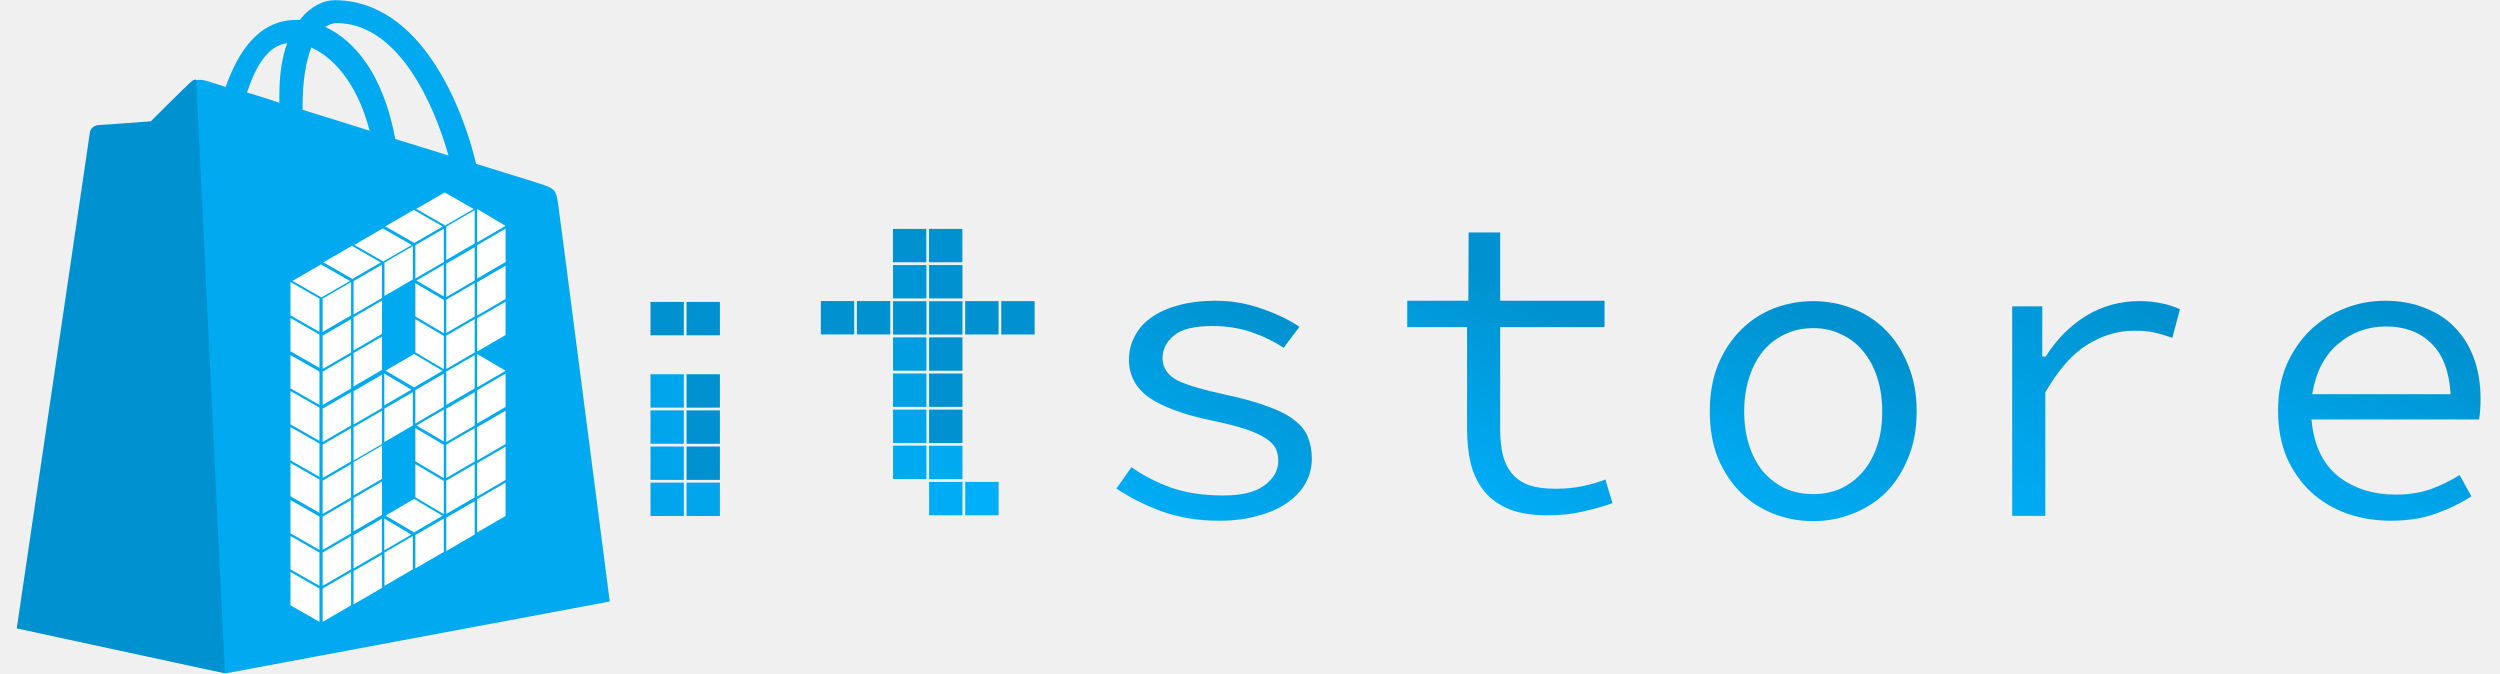
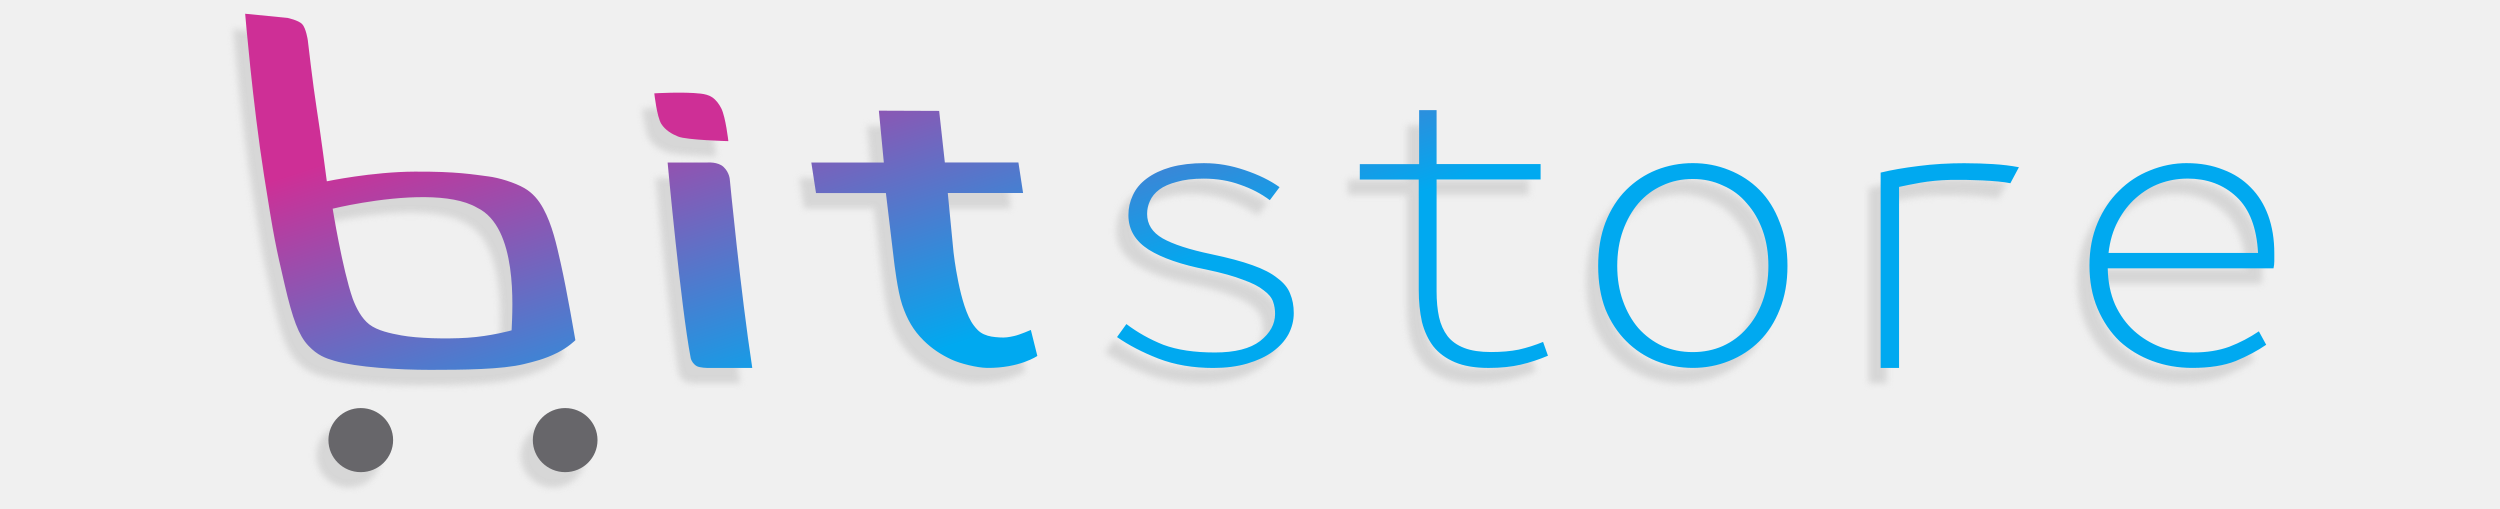
- <svg xmlns="http://www.w3.org/2000/svg" xmlns:xlink="http://www.w3.org/1999/xlink" width="130" height="35" version="1.1" viewBox="0 0 34.396 9.26">
-   <defs>
-     <linearGradient id="linearGradient2741" x1="159.69" x2="150.71" y1="949.06" y2="964.93" gradientUnits="userSpaceOnUse" xlink:href="#linearGradient7353" />
-     <linearGradient id="linearGradient7353">
-       <stop stop-color="#0092d0" offset="0" />
-       <stop stop-color="#00acf5" offset="1" />
+ <svg xmlns="http://www.w3.org/2000/svg" xmlns:xlink="http://www.w3.org/1999/xlink" width="172" height="35" version="1.1" viewBox="0 0 45.508 9.26" id="svg65">
+   <defs id="defs29">
+     <linearGradient id="linearGradient5963-2" x1="18.169" x2="26.896" y1="-61.493" y2="-39.228" gradientTransform="matrix(0.15089,0,0,0.15089,6.3441,-14.043)" gradientUnits="userSpaceOnUse" xlink:href="#linearGradient6015" />
+     <linearGradient id="linearGradient6015">
+       <stop stop-color="#0079ad" offset="0" id="stop3" />
+       <stop stop-color="#00a9f0" offset="1" id="stop5" />
    </linearGradient>
-     <linearGradient id="linearGradient2739" x1="116.78" x2="110.13" y1="949.83" y2="963.9" gradientUnits="userSpaceOnUse">
-       <stop stop-color="#0092d0" offset="0" />
-       <stop stop-color="#00a9f0" offset="1" />
+     <linearGradient id="linearGradient5965-3" x1="-184.68" x2="-172.44" y1="1054.2" y2="1088.8" gradientTransform="matrix(0.15089,0,0,0.15089,42.468,-183.85)" gradientUnits="userSpaceOnUse" xlink:href="#linearGradient6015" />
+     <linearGradient id="linearGradient5967-7" x1="-111.61" x2="-107.5" y1="211.22" y2="234.56" gradientTransform="matrix(0.144,0,0,0.144,18.724,-54.28)" gradientUnits="userSpaceOnUse" xlink:href="#linearGradient6015" />
+     <linearGradient id="linearGradient5639" x1="20.069" x2="20.902" y1="3.196" y2="6.836" gradientTransform="matrix(1.2124,0,0,1.2124,-1.9523,-27.899)" gradientUnits="userSpaceOnUse">
+       <stop stop-color="#3a3a3a" stop-opacity=".992" offset="0" id="stop10" />
+       <stop stop-color="#a9a9a9" offset="1" id="stop12" />
    </linearGradient>
-     <linearGradient id="linearGradient2737" x1="121.62" x2="108.15" y1="947.54" y2="967.21" gradientUnits="userSpaceOnUse" xlink:href="#linearGradient7353" />
-     <linearGradient id="linearGradient2735" x1="233.31" x2="226.13" y1="949.02" y2="962.87" gradientUnits="userSpaceOnUse">
-       <stop stop-color="#0092d0" offset="0" />
-       <stop stop-color="#00a5eb" offset="1" />
+     <linearGradient id="linearGradient5641" x1="25.904" x2="26.369" y1="2.63" y2="6.865" gradientUnits="userSpaceOnUse" xlink:href="#linearGradient5557" />
+     <linearGradient id="linearGradient5557">
+       <stop stop-color="#3d3d3d" stop-opacity=".992" offset="0" id="stop16" />
+       <stop stop-color="#a9a9a9" offset="1" id="stop18" />
    </linearGradient>
-     <linearGradient id="linearGradient2733" x1="133.73" x2="122.16" y1="947.78" y2="966.71" gradientUnits="userSpaceOnUse" xlink:href="#linearGradient7353" />
+     <linearGradient id="linearGradient5643" x1="33.072" x2="33.299" y1="3.196" y2="6.438" gradientTransform="matrix(1.2124,0,0,1.2124,-1.9523,-27.899)" gradientUnits="userSpaceOnUse" xlink:href="#linearGradient5557" />
+     <linearGradient id="linearGradient5647" x1="37.656" x2="40.76" y1="5.222" y2="5.222" gradientUnits="userSpaceOnUse">
+       <stop offset="0" id="stop22" />
+       <stop stop-opacity="0" offset="1" id="stop24" />
+     </linearGradient>
+     <linearGradient id="linearGradient5645" x1="37.909" x2="37.95" y1="3.196" y2="6.565" gradientUnits="userSpaceOnUse" xlink:href="#linearGradient5557" />
+     <linearGradient id="linearGradient5649" x1="44.53" x2="44.534" y1="3.989" y2="5.222" gradientTransform="matrix(1.2124,0,0,1.2124,-1.9523,-27.899)" gradientUnits="userSpaceOnUse" xlink:href="#linearGradient5557" />
+     <filter style="color-interpolation-filters:sRGB" id="filter4530-8" x="-0.004" y="-0.016" width="1.007" height="1.033">
+       <feGaussianBlur stdDeviation="0.235" id="feGaussianBlur2" />
+     </filter>
+     <linearGradient id="linearGradient5193" x1="10.583" x2="13.758" y1="2.884" y2="12.609" gradientTransform="matrix(1.2124,0,0,1.2124,14.48,-33.096)" gradientUnits="userSpaceOnUse">
+       <stop stop-color="#ce2f96" offset="0" id="stop5-1" />
+       <stop stop-color="#00a9f0" offset="1" id="stop7" />
+     </linearGradient>
  </defs>
-   <g transform="translate(0 -287.74)">
-     <g transform="matrix(.33277 0 0 .33277 .23055 199.32)">
-       <g transform="matrix(1.5968 0 0 1.5968 89.174 205.1)">
-         <g transform="matrix(.1089 0 0 .1089 -39.65 -106.84)" stroke-width=".938">
-           <path d="m-131.1 1360.8c0.094-0.844 0.844-1.219 1.406-1.219s12.844-0.938 12.844-0.938 8.531-8.531 9.562-9.375c0.938-0.938 2.719-0.656 3.469-0.469 0.094 0 1.875 0.562 4.781 1.5 2.906-8.344 7.875-15.938 16.781-15.938h0.844c2.438-3.188 5.625-4.688 8.25-4.688 20.625 0 30.562 25.781 33.656 38.906 8.062 2.531 13.781 4.219 14.438 4.5 4.5 1.406 4.594 1.5 5.156 5.719 0.469 3.188 12.187 93.844 12.187 93.844l-91.219 17.062-49.5-10.688c-0.094-0.188 17.25-117.38 17.344-118.22zm37.125-9.188c2.25 0.656 4.969 1.5 7.688 2.438v-1.688c0-5.062 0.656-9.188 1.875-12.469-4.688 0.562-7.594 5.719-9.562 11.719zm15.281-10.688c-1.219 3.188-2.062 7.688-2.062 13.875v0.938c5.062 1.594 10.406 3.188 15.938 4.969-3.094-11.812-9-17.625-13.875-19.781zm6-5.812c-0.938 0-1.875 0.375-2.625 0.938 6.656 3.094 13.688 10.875 16.594 26.625 4.406 1.406 8.625 2.625 12.656 3.938-3.375-12-11.812-31.5-26.625-31.5z" fill="#00a9f0" />
-           <path d="m-129.69 1359.4c0.562 0 12.844-0.938 12.844-0.938s8.531-8.531 9.562-9.375c0.375-0.375 0.844-0.562 1.219-0.562l6.844 141.19-49.5-10.688s17.344-117.38 17.438-118.22c0.375-0.844 1.031-1.219 1.594-1.406z" fill="#0092d0" />
-         </g>
-         <g fill="#0092d0">
-           <g stroke="#f0f0f0" stroke-width=".26">
-             <g transform="matrix(.26692 0 0 .26692 -59.019 -206.83)" aria-label="store">
-               <path d="m128.5 967.72q-3.049 0-5.633-0.932-2.583-0.974-4.489-2.287l1.609-2.287q1.779 1.27 3.896 2.033 2.16 0.762 5.04 0.762 2.626 0 3.896-0.932 1.313-0.974 1.313-2.287 0-0.593-0.212-1.101-0.212-0.508-0.932-0.974-0.678-0.466-1.948-0.889t-3.346-0.847q-4.023-0.847-6.056-2.245-1.99-1.44-1.99-3.769 0-1.228 0.551-2.287 0.551-1.101 1.609-1.863 1.101-0.805 2.668-1.228 1.609-0.466 3.727-0.466 2.372 0 4.574 0.805 2.202 0.762 3.727 1.821l-1.694 2.245q-1.44-0.974-3.176-1.567-1.736-0.593-3.727-0.593-2.626 0-3.684 0.889-1.059 0.889-1.059 2.075 0 1.355 1.398 2.075 1.398 0.678 4.574 1.355 2.583 0.551 4.235 1.186 1.652 0.593 2.583 1.355 0.974 0.762 1.313 1.694 0.381 0.932 0.381 2.118 0 1.27-0.593 2.372-0.593 1.101-1.779 1.948-1.143 0.847-2.88 1.313-1.694 0.508-3.896 0.508z" fill="url(#linearGradient2733)" stroke="#f0f0f0" stroke-width=".26" />
-             </g>
-             <g transform="matrix(.26692 0 0 .26692 -56.005 -206.83)" aria-label="store">
-               <path d="m230.92 967.72q-2.329 0-4.362-0.72-1.99-0.72-3.515-2.118-1.482-1.398-2.372-3.388-0.847-2.033-0.847-4.616 0-2.499 0.847-4.489 0.889-1.99 2.329-3.388 1.482-1.398 3.346-2.118 1.906-0.762 3.981-0.762 2.202 0 3.939 0.72 1.779 0.678 2.965 1.948 1.228 1.27 1.863 3.049 0.635 1.779 0.635 3.939 0 0.593-0.042 1.143-0.042 0.551-0.127 0.974h-16.22q0.339 3.515 2.541 5.294 2.245 1.736 5.463 1.736 1.863 0 3.346-0.508 1.525-0.551 2.922-1.44l1.27 2.287q-1.525 1.016-3.515 1.736-1.948 0.72-4.447 0.72zm-0.508-18.846q-1.27 0-2.456 0.424-1.143 0.424-2.075 1.228-0.932 0.762-1.567 1.948t-0.889 2.711h13.129q-0.212-3.176-1.863-4.743-1.609-1.567-4.277-1.567z" fill="url(#linearGradient2735)" stroke="#f0f0f0" stroke-width=".26" />
-             </g>
-             <g transform="matrix(.26692 0 0 .26692 -33.081 -206.82)" aria-label="store">
-               <path d="m108.15 967.21v-20.583h3.181l-5e-3 4.87h0.127c1.073-1.666 2.386-2.979 3.939-3.939 1.581-0.96 3.332-1.44 5.252-1.44 0.762 0 1.468 0.071 2.118 0.212 0.649 0.113 1.299 0.325 1.948 0.635l-0.805 3.007c-0.734-0.254-1.355-0.438-1.863-0.551-0.48-0.113-1.129-0.169-1.948-0.169-1.553 0-3.049 0.452-4.489 1.355-1.412 0.875-2.739 2.386-3.981 4.532v12.07z" fill="url(#linearGradient2737)" stroke="#f0f0f0" stroke-width=".26" />
-             </g>
-             <g transform="matrix(.26692 0 0 .26692 -39.674 -206.82)" aria-label="store">
-               <path d="m113.68 967.72q-2.033 0-3.896-0.72-1.821-0.72-3.219-2.075-1.398-1.398-2.245-3.388-0.805-2.033-0.805-4.574 0-2.583 0.805-4.574 0.847-2.033 2.245-3.43t3.219-2.118q1.863-0.72 3.896-0.72t3.854 0.72q1.863 0.72 3.261 2.118 1.398 1.398 2.202 3.43 0.847 1.99 0.847 4.574 0 2.541-0.847 4.574-0.805 1.99-2.202 3.388-1.398 1.355-3.261 2.075-1.821 0.72-3.854 0.72zm0-2.88q1.482 0 2.668-0.551 1.228-0.593 2.075-1.609 0.889-1.059 1.355-2.499 0.466-1.44 0.466-3.219 0-1.779-0.466-3.219-0.466-1.482-1.355-2.541-0.847-1.059-2.075-1.609-1.186-0.593-2.668-0.593t-2.711 0.593q-1.186 0.551-2.075 1.609-0.847 1.059-1.313 2.541-0.466 1.44-0.466 3.219 0 1.779 0.466 3.219 0.466 1.44 1.313 2.499 0.889 1.016 2.075 1.609 1.228 0.551 2.711 0.551z" fill="url(#linearGradient2739)" stroke="#f0f0f0" stroke-width=".26" />
-             </g>
-             <g transform="matrix(.26692 0 0 .26692 -58.23 -206.97)" aria-label="store">
-               <path d="m157.45 967.72c-1.496 0-2.753-0.198-3.769-0.593-1.016-0.424-1.835-1.002-2.456-1.736-0.621-0.762-1.073-1.666-1.355-2.711-0.254-1.045-0.381-2.202-0.381-3.473v-9.741h-5.802v-2.82h5.929l0.026-6.625h3.319v6.625h10.122v2.82h-10.122v9.783c0 0.932 0.085 1.75 0.254 2.456 0.169 0.678 0.452 1.256 0.847 1.736 0.395 0.48 0.932 0.847 1.609 1.101 0.678 0.226 1.51 0.339 2.499 0.339s1.878-0.085 2.668-0.254 1.553-0.395 2.287-0.678l0.762 2.541c-0.932 0.339-1.92 0.621-2.965 0.847-1.016 0.254-2.174 0.381-3.473 0.381z" fill="url(#linearGradient2741)" stroke="#f0f0f0" stroke-width=".26" />
+   <g id="g127" transform="matrix(0.5639034,0,0,0.5639034,13.71358,8.578434)">
+     <g transform="matrix(1.762839,0,0,1.762839,-35.75355,-50.52838)" id="g111">
+       <g transform="matrix(0.82484,0,0,0.82484,12.15383,32.50525)" id="g30">
+         <g transform="matrix(0.72025,0,0,0.72025,-9.2851,7.6804)" id="g28">
+           <g transform="matrix(1.6832,0,0,1.6832,3.6217,-31.646)" id="g26">
+             <path style="opacity:0.7;fill:#cccccc;stroke-width:2.245;filter:url(#filter4530-8)" transform="matrix(0.24225,0,0,0.24225,1.3706,-12.113)" d="m 11.307,52.176 c 0,0 0.556,6.695 1.432,12.258 0.747,4.747 0.882,5.324 1.551,8.203 0.604,2.602 1.061,3.858 1.803,4.639 0.689,0.725 1.282,0.94 1.967,1.139 1.665,0.484 4.796,0.684 7.244,0.684 2.448,0 5.425,-0.028 7.084,-0.438 0.75,-0.185 1.526,-0.357 2.516,-0.852 0.836,-0.417 1.365,-0.951 1.365,-0.951 0,0 -0.637,-3.74 -1.109,-5.824 -0.316,-1.397 -0.635,-2.882 -1.322,-4.139 -0.348,-0.636 -0.791,-1.169 -1.42,-1.531 -0.73,-0.42 -1.926,-0.789 -2.762,-0.891 -1.1,-0.134 -2.303,-0.374 -5.529,-0.357 -3.243,0.016 -6.646,0.732 -6.646,0.732 0,0 -0.478,-3.689 -0.773,-5.547 -0.271,-1.702 -0.664,-5.129 -0.664,-5.129 0,0 -0.13,-0.894 -0.422,-1.205 -0.275,-0.293 -1.111,-0.473 -1.111,-0.473 z m 32.188,5.971 c -0.712,0.014 -1.26,0.049 -1.26,0.049 0,0 0.193,1.778 0.531,2.309 0.305,0.479 0.787,0.757 1.281,0.957 0.647,0.262 3.789,0.344 3.789,0.344 0,0 -0.204,-1.814 -0.531,-2.467 C 47.143,59.014 46.917,58.699 46.618,58.494 46.365,58.322 46.047,58.249 45.743,58.213 45.084,58.136 44.207,58.132 43.495,58.147 Z m 56.557,1.315 v 4.08 h -4.486 v 1.166 h 4.455 v 8.344 c 0,0.88 0.08,1.691 0.244,2.428 0.184,0.717 0.472,1.33 0.861,1.842 0.41,0.512 0.951,0.911 1.627,1.197 0.676,0.287 1.525,0.432 2.549,0.432 0.921,0 1.732,-0.084 2.428,-0.248 0.696,-0.164 1.381,-0.387 2.057,-0.674 l -0.367,-1.045 c -0.594,0.246 -1.209,0.441 -1.844,0.584 -0.614,0.123 -1.31,0.184 -2.088,0.184 -0.819,0 -1.495,-0.102 -2.027,-0.307 -0.532,-0.205 -0.953,-0.502 -1.26,-0.891 -0.307,-0.41 -0.524,-0.891 -0.646,-1.443 -0.123,-0.573 -0.184,-1.219 -0.184,-1.935 v -8.467 h 7.863 v -1.166 h -7.861 v -4.08 z m -40.84,0.041 0.373,3.918 h -5.481 l 0.355,2.309 h 5.283 l 0.619,5.184 c 0,0 0.256,2.226 0.613,3.273 0.37,1.086 0.827,1.913 1.629,2.701 0.627,0.616 1.291,1.054 2.111,1.435 0.634,0.295 1.921,0.617 2.678,0.625 2.467,0.023 3.797,-0.904 3.797,-0.904 l -0.488,-1.963 c 0,0 -0.846,0.367 -1.25,0.455 -0.443,0.097 -0.684,0.141 -1.115,0.111 -0.435,-0.029 -0.791,-0.06 -1.19,-0.238 -0.373,-0.167 -0.592,-0.447 -0.768,-0.676 -1.072,-1.401 -1.525,-5.516 -1.525,-5.516 l -0.436,-4.488 h 5.693 l -0.354,-2.309 h -5.562 l -0.428,-3.897 z m -15.971,3.918 c 0,0 1.001,10.87 1.744,14.764 0.049,0.259 0.243,0.518 0.473,0.635 0.236,0.121 0.779,0.131 0.779,0.131 h 3.404 c -0.887,-5.793 -1.693,-14.213 -1.693,-14.213 0,0 -0.014,-0.55 -0.479,-0.984 -0.423,-0.396 -1.199,-0.332 -1.199,-0.332 z m 40.605,0.049 c -0.983,0 -1.843,0.104 -2.58,0.309 -0.717,0.205 -1.319,0.491 -1.81,0.859 -0.471,0.348 -0.82,0.766 -1.045,1.258 -0.225,0.471 -0.338,0.974 -0.338,1.506 0,1.085 0.513,1.956 1.537,2.611 1.024,0.635 2.476,1.135 4.359,1.504 1.167,0.246 2.088,0.501 2.764,0.768 0.696,0.246 1.22,0.512 1.568,0.799 0.369,0.266 0.603,0.552 0.705,0.859 0.102,0.287 0.154,0.594 0.154,0.922 0,0.778 -0.379,1.465 -1.137,2.059 -0.758,0.573 -1.895,0.859 -3.41,0.859 -1.556,0 -2.856,-0.193 -3.9,-0.582 -1.024,-0.41 -1.954,-0.934 -2.793,-1.568 l -0.707,0.984 c 0.88,0.614 1.925,1.156 3.133,1.627 1.228,0.471 2.611,0.707 4.146,0.707 0.962,0 1.823,-0.113 2.58,-0.338 0.758,-0.225 1.391,-0.522 1.902,-0.891 0.532,-0.389 0.933,-0.831 1.199,-1.322 0.266,-0.512 0.398,-1.043 0.398,-1.596 0,-0.553 -0.091,-1.045 -0.275,-1.475 -0.164,-0.43 -0.484,-0.82 -0.955,-1.168 -0.45,-0.369 -1.083,-0.696 -1.902,-0.982 -0.799,-0.287 -1.832,-0.562 -3.102,-0.828 -1.659,-0.348 -2.887,-0.749 -3.686,-1.199 -0.778,-0.45 -1.168,-1.066 -1.168,-1.844 0,-0.348 0.071,-0.673 0.215,-0.98 0.143,-0.328 0.379,-0.616 0.707,-0.861 0.328,-0.246 0.767,-0.439 1.32,-0.582 0.553,-0.164 1.229,-0.246 2.027,-0.246 1.003,0 1.924,0.152 2.764,0.459 0.839,0.287 1.587,0.677 2.242,1.168 l 0.738,-0.982 c -0.717,-0.512 -1.596,-0.943 -2.641,-1.291 -1.024,-0.348 -2.029,-0.521 -3.012,-0.521 z m 36.893,0 c -0.962,0 -1.883,0.173 -2.764,0.521 -0.86,0.348 -1.616,0.851 -2.272,1.506 -0.655,0.655 -1.177,1.474 -1.566,2.457 -0.369,0.962 -0.553,2.057 -0.553,3.285 0,1.228 0.184,2.325 0.553,3.287 0.389,0.942 0.911,1.741 1.566,2.397 0.655,0.655 1.412,1.156 2.272,1.504 0.88,0.348 1.801,0.521 2.764,0.521 0.962,0 1.875,-0.173 2.734,-0.521 0.88,-0.348 1.649,-0.849 2.305,-1.504 0.655,-0.655 1.165,-1.455 1.533,-2.397 0.389,-0.962 0.584,-2.059 0.584,-3.287 0,-1.228 -0.195,-2.323 -0.584,-3.285 -0.369,-0.983 -0.878,-1.802 -1.533,-2.457 -0.655,-0.655 -1.424,-1.158 -2.305,-1.506 -0.86,-0.348 -1.772,-0.521 -2.734,-0.521 z m 37.354,0 c -0.962,1.78e-4 -1.893,0.184 -2.793,0.553 -0.88,0.348 -1.66,0.859 -2.336,1.535 -0.676,0.655 -1.219,1.466 -1.629,2.428 -0.409,0.962 -0.611,2.037 -0.611,3.225 0,1.208 0.202,2.292 0.611,3.254 0.41,0.962 0.964,1.783 1.66,2.459 0.717,0.655 1.546,1.156 2.488,1.504 0.942,0.348 1.945,0.521 3.01,0.521 1.31,0 2.405,-0.173 3.285,-0.521 0.88,-0.369 1.649,-0.778 2.305,-1.228 l -0.555,-1.014 c -0.696,0.471 -1.442,0.861 -2.24,1.168 -0.799,0.287 -1.7,0.43 -2.703,0.43 -0.86,0 -1.679,-0.132 -2.457,-0.398 -0.758,-0.287 -1.435,-0.698 -2.029,-1.23 -0.594,-0.532 -1.073,-1.198 -1.441,-1.996 -0.348,-0.799 -0.532,-1.709 -0.553,-2.732 h 12.531 c 0.041,-0.184 0.06,-0.368 0.06,-0.553 v -0.584 c 0,-1.065 -0.154,-2.016 -0.461,-2.856 -0.307,-0.839 -0.749,-1.548 -1.322,-2.121 -0.573,-0.594 -1.267,-1.042 -2.086,-1.35 -0.819,-0.327 -1.73,-0.492 -2.732,-0.492 z m -16.719,0.004 c -1.296,0 -2.49,0.071 -3.584,0.215 -1.065,0.129 -2.015,0.295 -2.85,0.496 v 14.764 h 1.391 v -13.682 c 0.921,-0.187 2.152,-0.499 3.902,-0.533 1.342,-0.026 3.588,0.051 4.51,0.252 l 0.646,-1.211 c -0.605,-0.115 -1.25,-0.193 -1.941,-0.236 -0.691,-0.043 -1.383,-0.064 -2.074,-0.064 z m 16.75,1.164 c 1.495,0 2.734,0.459 3.717,1.381 0.983,0.921 1.523,2.334 1.625,4.238 h -11.299 c 0.102,-0.901 0.337,-1.698 0.705,-2.394 0.369,-0.696 0.819,-1.279 1.352,-1.75 0.553,-0.491 1.155,-0.862 1.81,-1.107 0.676,-0.246 1.373,-0.367 2.09,-0.367 z m -37.385,0.029 c 0.819,0 1.575,0.165 2.272,0.492 0.717,0.307 1.323,0.758 1.814,1.352 0.512,0.573 0.911,1.26 1.197,2.059 0.287,0.799 0.43,1.687 0.43,2.67 0,0.962 -0.143,1.844 -0.43,2.643 -0.287,0.799 -0.685,1.483 -1.197,2.057 -0.491,0.573 -1.098,1.024 -1.814,1.352 -0.696,0.307 -1.453,0.463 -2.272,0.463 -0.839,0 -1.607,-0.156 -2.303,-0.463 -0.696,-0.328 -1.301,-0.778 -1.812,-1.352 -0.491,-0.573 -0.879,-1.258 -1.166,-2.057 -0.287,-0.799 -0.432,-1.68 -0.432,-2.643 0,-0.983 0.145,-1.871 0.432,-2.67 0.287,-0.799 0.675,-1.485 1.166,-2.059 0.512,-0.594 1.116,-1.044 1.812,-1.352 0.696,-0.328 1.463,-0.492 2.303,-0.492 z m -95.82,1.373 c 1.509,0.015 2.945,0.224 3.926,0.801 3.083,1.481 2.68,7.532 2.603,9.271 0,0 -1.591,0.449 -3.338,0.559 -1.668,0.104 -3.778,0.042 -4.982,-0.176 -0.843,-0.153 -1.822,-0.363 -2.432,-0.832 -0.592,-0.455 -0.996,-1.242 -1.258,-1.941 -0.785,-2.252 -1.516,-6.809 -1.516,-6.809 0,0 3.677,-0.906 6.996,-0.873 z m -4.871,15.943 a 2.446,2.424 0 0 0 -2.447,2.424 2.446,2.424 0 0 0 2.447,2.422 2.446,2.424 0 0 0 2.445,-2.422 2.446,2.424 0 0 0 -2.445,-2.424 z m 15.449,0 a 2.446,2.424 0 0 0 -2.445,2.424 2.446,2.424 0 0 0 2.445,2.422 2.446,2.424 0 0 0 2.445,-2.422 2.446,2.424 0 0 0 -2.445,-2.424 z" id="path12" />
+             <g transform="matrix(0.75521,0,0,0.75521,3.1013,11.597)" id="g24">
+               <g transform="matrix(0.72025,0,0,0.72025,-9.2851,7.6804)" id="g22">
+                 <path style="fill:url(#linearGradient5193)" d="m 15.149,-31.533 c 0,0 0.248,2.982 0.638,5.459 0.333,2.114 0.393,2.371 0.69,3.653 0.269,1.159 0.472,1.718 0.803,2.066 0.307,0.323 0.572,0.419 0.876,0.507 0.742,0.216 2.136,0.304 3.226,0.304 1.09,0 2.416,-0.012 3.155,-0.195 0.334,-0.083 0.68,-0.16 1.121,-0.38 0.372,-0.186 0.608,-0.424 0.608,-0.424 0,0 -0.284,-1.665 -0.494,-2.594 -0.141,-0.622 -0.283,-1.284 -0.589,-1.843 -0.155,-0.283 -0.353,-0.52 -0.633,-0.682 -0.325,-0.187 -0.857,-0.352 -1.23,-0.397 -0.49,-0.06 -1.025,-0.166 -2.462,-0.159 -1.444,0.007 -2.96,0.326 -2.96,0.326 0,0 -0.213,-1.643 -0.345,-2.47 -0.12,-0.758 -0.296,-2.284 -0.296,-2.284 0,0 -0.058,-0.398 -0.188,-0.537 -0.122,-0.131 -0.495,-0.21 -0.495,-0.21 z m 39.523,3.245 -6.42e-4,1.817 h -1.997 v 0.519 h 1.984 v 3.716 c 0,0.392 0.036,0.752 0.109,1.081 0.082,0.319 0.21,0.593 0.383,0.821 0.182,0.228 0.424,0.405 0.725,0.533 0.301,0.128 0.679,0.192 1.135,0.192 0.41,0 0.771,-0.037 1.081,-0.11 0.31,-0.073 0.616,-0.173 0.917,-0.301 l -0.164,-0.465 c -0.264,0.109 -0.538,0.196 -0.821,0.26 -0.274,0.055 -0.584,0.081 -0.93,0.081 -0.365,0 -0.666,-0.045 -0.903,-0.137 -0.237,-0.091 -0.424,-0.223 -0.561,-0.397 -0.137,-0.182 -0.233,-0.397 -0.288,-0.643 -0.055,-0.255 -0.082,-0.543 -0.082,-0.862 v -3.77 h 3.502 v -0.519 h -3.502 v -1.817 z m -18.189,0.018 0.167,1.745 h -2.441 l 0.158,1.028 h 2.353 l 0.276,2.308 c 0,0 0.114,0.992 0.273,1.458 0.165,0.484 0.368,0.851 0.725,1.202 0.279,0.274 0.575,0.47 0.94,0.64 0.282,0.131 0.855,0.275 1.192,0.279 1.099,0.01 1.692,-0.403 1.692,-0.403 l -0.218,-0.875 c 0,0 -0.377,0.164 -0.556,0.203 -0.197,0.043 -0.305,0.062 -0.497,0.049 -0.194,-0.013 -0.352,-0.027 -0.529,-0.106 -0.166,-0.074 -0.264,-0.199 -0.342,-0.301 -0.478,-0.624 -0.679,-2.457 -0.679,-2.457 l -0.194,-1.999 h 2.535 l -0.157,-1.028 h -2.477 l -0.191,-1.735 z m -7.112,1.745 c 0,0 0.445,4.841 0.776,6.575 0.022,0.115 0.109,0.23 0.211,0.283 0.105,0.054 0.346,0.058 0.346,0.058 h 1.517 c -0.395,-2.58 -0.755,-6.329 -0.755,-6.329 0,0 -0.006,-0.245 -0.213,-0.439 -0.188,-0.176 -0.534,-0.148 -0.534,-0.148 z m 18.084,0.021 c -0.438,0 -0.821,0.046 -1.149,0.137 -0.319,0.091 -0.588,0.219 -0.807,0.383 -0.21,0.155 -0.365,0.342 -0.465,0.561 -0.1,0.21 -0.15,0.433 -0.15,0.67 0,0.483 0.228,0.871 0.684,1.163 0.456,0.283 1.103,0.506 1.942,0.67 0.52,0.109 0.93,0.224 1.231,0.342 0.31,0.109 0.543,0.228 0.698,0.356 0.164,0.119 0.269,0.246 0.315,0.383 0.046,0.128 0.068,0.264 0.068,0.41 0,0.347 -0.168,0.652 -0.506,0.917 -0.337,0.255 -0.844,0.383 -1.519,0.383 -0.693,0 -1.272,-0.086 -1.737,-0.259 -0.456,-0.182 -0.87,-0.415 -1.244,-0.698 l -0.315,0.438 c 0.392,0.274 0.857,0.515 1.395,0.725 0.547,0.21 1.162,0.315 1.846,0.315 0.429,0 0.812,-0.05 1.149,-0.15 0.337,-0.1 0.62,-0.232 0.848,-0.397 0.237,-0.173 0.415,-0.369 0.534,-0.588 0.119,-0.228 0.178,-0.465 0.178,-0.711 0,-0.246 -0.041,-0.465 -0.123,-0.657 -0.073,-0.192 -0.215,-0.365 -0.425,-0.52 -0.201,-0.164 -0.482,-0.31 -0.847,-0.438 -0.356,-0.128 -0.816,-0.25 -1.381,-0.369 -0.739,-0.155 -1.286,-0.333 -1.641,-0.534 -0.347,-0.201 -0.52,-0.474 -0.52,-0.821 0,-0.155 0.031,-0.301 0.095,-0.437 0.064,-0.146 0.169,-0.274 0.315,-0.383 0.146,-0.109 0.342,-0.196 0.588,-0.259 0.246,-0.073 0.547,-0.11 0.903,-0.11 0.447,0 0.857,0.068 1.231,0.205 0.374,0.128 0.707,0.301 0.999,0.52 l 0.328,-0.438 c -0.319,-0.228 -0.711,-0.419 -1.176,-0.575 -0.456,-0.155 -0.903,-0.232 -1.341,-0.232 z m 16.43,0 c -0.429,0 -0.838,0.077 -1.23,0.232 -0.383,0.155 -0.72,0.379 -1.012,0.67 -0.292,0.292 -0.525,0.657 -0.698,1.095 -0.164,0.429 -0.246,0.916 -0.246,1.464 0,0.547 0.082,1.035 0.246,1.464 0.173,0.419 0.406,0.775 0.698,1.067 0.292,0.292 0.629,0.515 1.012,0.67 0.392,0.155 0.802,0.232 1.23,0.232 0.429,0 0.835,-0.077 1.218,-0.232 0.392,-0.155 0.734,-0.379 1.026,-0.67 0.292,-0.292 0.519,-0.647 0.683,-1.067 0.173,-0.429 0.26,-0.916 0.26,-1.464 0,-0.547 -0.087,-1.035 -0.26,-1.464 -0.164,-0.438 -0.391,-0.803 -0.683,-1.095 -0.292,-0.292 -0.634,-0.515 -1.026,-0.67 -0.383,-0.155 -0.789,-0.232 -1.218,-0.232 z m 16.636,0 c -0.428,8e-5 -0.843,0.082 -1.244,0.246 -0.392,0.155 -0.739,0.383 -1.04,0.684 -0.301,0.292 -0.543,0.652 -0.725,1.081 -0.182,0.429 -0.273,0.907 -0.273,1.436 0,0.538 0.09,1.021 0.273,1.45 0.182,0.429 0.429,0.794 0.739,1.095 0.319,0.292 0.689,0.515 1.108,0.67 0.419,0.155 0.866,0.232 1.34,0.232 0.584,0 1.071,-0.077 1.464,-0.232 0.392,-0.164 0.734,-0.346 1.026,-0.547 l -0.247,-0.452 c -0.31,0.21 -0.642,0.383 -0.998,0.52 -0.356,0.128 -0.757,0.191 -1.204,0.191 -0.383,0 -0.748,-0.059 -1.095,-0.177 -0.337,-0.128 -0.639,-0.31 -0.903,-0.548 -0.264,-0.237 -0.478,-0.533 -0.642,-0.889 -0.155,-0.356 -0.237,-0.761 -0.246,-1.217 h 5.581 c 0.018,-0.082 0.027,-0.164 0.027,-0.246 v -0.26 c 0,-0.474 -0.069,-0.898 -0.205,-1.272 -0.137,-0.374 -0.333,-0.689 -0.588,-0.944 -0.255,-0.264 -0.565,-0.465 -0.93,-0.601 -0.365,-0.146 -0.77,-0.219 -1.217,-0.219 h -6.42e-4 z m -7.446,0.002 c -0.577,0 -1.109,0.032 -1.596,0.096 -0.474,0.058 -0.898,0.131 -1.27,0.221 v 6.576 h 0.62 v -6.094 c 0.41,-0.083 0.958,-0.222 1.738,-0.237 0.598,-0.012 1.598,0.023 2.009,0.113 l 0.288,-0.539 c -0.269,-0.051 -0.557,-0.086 -0.865,-0.105 -0.308,-0.019 -0.616,-0.029 -0.923,-0.029 z m 7.46,0.518 c 0.666,0 1.218,0.205 1.655,0.615 0.438,0.41 0.679,1.04 0.724,1.888 h -5.033 c 0.046,-0.401 0.15,-0.757 0.315,-1.067 0.164,-0.31 0.365,-0.57 0.602,-0.779 0.246,-0.219 0.515,-0.383 0.806,-0.492 0.301,-0.109 0.611,-0.164 0.93,-0.164 z m -16.65,0.014 c 0.365,0 0.702,0.073 1.012,0.219 0.319,0.137 0.589,0.338 0.808,0.602 0.228,0.255 0.405,0.561 0.533,0.917 0.128,0.356 0.192,0.752 0.192,1.19 0,0.429 -0.064,0.821 -0.192,1.177 -0.128,0.356 -0.305,0.661 -0.533,0.916 -0.219,0.255 -0.488,0.456 -0.808,0.602 -0.31,0.137 -0.648,0.205 -1.012,0.205 -0.374,0 -0.715,-0.069 -1.025,-0.205 -0.31,-0.146 -0.58,-0.347 -0.808,-0.602 -0.219,-0.255 -0.392,-0.56 -0.519,-0.916 -0.128,-0.356 -0.192,-0.748 -0.192,-1.177 0,-0.438 0.065,-0.834 0.192,-1.19 0.128,-0.356 0.301,-0.661 0.519,-0.917 0.228,-0.264 0.498,-0.465 0.808,-0.602 0.31,-0.146 0.651,-0.219 1.025,-0.219 z m -42.674,0.611 c 0.672,0.007 1.311,0.1 1.748,0.356 1.373,0.659 1.194,3.355 1.16,4.129 0,0 -0.71,0.2 -1.487,0.249 -0.743,0.047 -1.682,0.019 -2.219,-0.078 -0.375,-0.068 -0.811,-0.161 -1.083,-0.37 -0.263,-0.203 -0.443,-0.553 -0.56,-0.865 -0.349,-1.003 -0.675,-3.032 -0.675,-3.032 0,0 1.638,-0.404 3.116,-0.389 z" id="path14" />
+                 <path style="fill:#ce2f96" d="m 28.923,-28.852 c 0,0 0.086,0.792 0.236,1.028 0.136,0.213 0.35,0.338 0.57,0.427 0.288,0.117 1.687,0.153 1.687,0.153 0,0 -0.091,-0.808 -0.236,-1.099 -0.072,-0.144 -0.173,-0.284 -0.306,-0.376 -0.113,-0.077 -0.254,-0.109 -0.389,-0.125 -0.587,-0.068 -1.562,-0.009 -1.562,-0.009 z" id="path16" />
+                 <ellipse cx="19.041" cy="-17.179" rx="1.089" ry="1.079" style="fill:#67666a;paint-order:normal" id="ellipse18" />
+                 <ellipse cx="25.922" cy="-17.179" rx="1.089" ry="1.079" style="fill:#67666a;paint-order:normal" id="ellipse20" />
+               </g>
            </g>
          </g>
-           <g>
-             <rect x="-30.354" y="45.753" width=".864" height=".864" />
-             <rect x="-31.288" y="45.753" width=".864" height=".864" />
-             <rect x="-33.159" y="43.883" width=".864" height=".864" />
-             <rect x="-32.225" y="43.883" width=".864" height=".864" />
-           </g>
-         </g>
-         <g>
-           <rect x="-31.287" y="50.434" width=".864" height=".864" fill="#00affa" />
-           <rect x="-33.156" y="44.819" width=".864" height=".864" fill="#0096d6" />
-           <rect x="-33.156" y="45.755" width=".864" height=".864" fill="#0092d0" />
-           <rect x="-33.156" y="46.691" width=".864" height=".864" fill="#009ee0" />
-           <rect x="-33.156" y="47.627" width=".864" height=".864" fill="#00a1e5" />
-           <rect x="-33.156" y="48.562" width=".864" height=".864" fill="#00a5eb" />
-           <rect x="-33.156" y="49.495" width=".864" height=".864" fill="#00a9f0" />
-         </g>
-         <g fill="#0092d0">
-           <rect x="-32.223" y="44.819" width=".864" height=".864" />
-           <rect x="-32.223" y="45.755" width=".864" height=".864" />
-           <rect x="-32.223" y="46.691" width=".864" height=".864" />
-           <rect x="-32.223" y="47.627" width=".864" height=".864" />
-           <rect x="-32.223" y="48.562" width=".864" height=".864" />
-         </g>
-         <rect x="-32.223" y="49.498" width=".864" height=".864" fill="#00a9f0" />
-         <rect x="-32.223" y="50.434" width=".864" height=".864" fill="#00acf5" />
-         <g fill="#0092d0">
-           <rect x="-34.092" y="45.751" width=".864" height=".864" />
-           <rect x="-35.026" y="45.751" width=".864" height=".864" />
-           <rect x="-38.503" y="45.774" width=".864" height=".864" />
-           <rect x="-38.503" y="47.646" width=".864" height=".864" />
-           <rect x="-38.503" y="48.582" width=".864" height=".864" />
-           <rect x="-38.503" y="49.518" width=".864" height=".864" />
-         </g>
-         <rect x="-38.503" y="50.453" width=".864" height=".864" fill="#00a5eb" />
-         <rect x="-39.437" y="45.774" width=".864" height=".864" fill="#0092d0" />
-         <g fill="#00a5eb">
-           <rect x="-39.437" y="47.646" width=".864" height=".864" />
-           <rect x="-39.437" y="48.582" width=".864" height=".864" />
-           <rect x="-39.437" y="49.518" width=".864" height=".864" />
-           <rect x="-39.437" y="50.453" width=".864" height=".864" />
-         </g>
-         <g transform="matrix(.28222 0 0 .28222 -57.486 -353.01)" fill="#fff">
-           <path d="m36.487 1411.2-2.61 1.516v3.061l2.61-1.519z" />
-           <path d="m39.322 1409.6-2.61 1.516v3.061l2.61-1.519z" />
-           <path d="m42.156 1407.9-2.61 1.516v3.061l2.61-1.519z" />
-           <path d="m44.991 1406.3-2.61 1.516v3.061l2.61-1.519z" />
-           <path d="m47.827 1404.6-2.61 1.516v3.061l2.61-1.519z" />
-           <path d="m36.487 1414.6-2.61 1.516v3.061l2.61-1.519z" />
-           <path d="m39.322 1412.9-2.61 1.516v3.061l2.61-1.519z" />
-           <path d="m47.827 1408-2.61 1.516v3.061l2.61-1.519z" />
-           <path d="m50.661 1406.3-2.61 1.516v3.061l2.61-1.519z" />
-           <path d="m36.487 1417.9-2.61 1.516v3.061l2.61-1.519z" />
-           <path d="m39.322 1416.2-2.61 1.516v3.061l2.61-1.519z" />
-           <path d="m47.827 1411.3-2.61 1.516v3.061l2.61-1.519z" />
-           <path d="m50.661 1409.7-2.61 1.516v3.061l2.61-1.519z" />
-           <path d="m47.827 1414.6-2.61 1.516v3.061l2.61-1.519z" />
-           <path d="m50.661 1413-2.61 1.516v3.061l2.61-1.519z" />
-           <path d="m42.148 1421.3-2.61 1.516v3.061l2.61-1.519z" />
-           <path d="m44.991 1419.6-2.61 1.516v3.061l2.61-1.519z" />
-           <path d="m47.827 1417.9-2.61 1.516v3.061l2.61-1.519z" />
-           <path d="m36.487 1427.9-2.61 1.516v3.061l2.61-1.519z" />
-           <path d="m39.322 1426.2-2.61 1.516v3.061l2.61-1.519z" />
-           <path d="m47.827 1421.3-2.61 1.516v3.061l2.61-1.519z" />
-           <path d="m50.661 1419.6-2.61 1.516v3.061l2.61-1.519z" />
-           <path d="m47.827 1424.6-2.61 1.516v3.061l2.61-1.519z" />
-           <path d="m50.661 1423-2.61 1.516v3.061l2.61-1.519z" />
-           <path d="m47.827 1427.9-2.61 1.516v3.061l2.61-1.519z" />
-           <path d="m50.661 1426.3-2.61 1.516v3.061l2.61-1.519z" />
-           <path d="m36.487 1437.8-2.61 1.516v3.061l2.61-1.519z" />
-           <path d="m39.322 1436.2-2.61 1.516v3.061l2.61-1.519z" />
-           <path d="m42.156 1434.5-2.61 1.516v3.061l2.61-1.519z" />
-           <path d="m44.991 1432.9-2.61 1.516v3.061l2.61-1.519z" />
-           <path d="m47.827 1431.3-2.61 1.516v3.061l2.61-1.519z" />
-           <path d="m50.661 1429.6-2.61 1.516v3.061l2.61-1.519z" />
-           <path d="m30.926 1411.2 2.659 1.516v3.061l-2.659-1.519z" />
-           <path d="m30.926 1414.5 2.659 1.516v3.061l-2.659-1.519z" />
-           <path d="m30.926 1417.9 2.659 1.516v3.061l-2.659-1.519z" />
-           <path d="m30.926 1421.2 2.659 1.516v3.061l-2.659-1.519z" />
-           <path d="m30.926 1424.5 2.659 1.516v3.061l-2.659-1.519z" />
-           <path d="m30.926 1427.8 2.659 1.516v3.061l-2.659-1.519z" />
-           <path d="m30.926 1431.2 2.659 1.516v3.061l-2.659-1.519z" />
-           <path d="m30.926 1434.5 2.659 1.516v3.061l-2.659-1.519z" />
-           <path d="m30.926 1437.8 2.659 1.516v3.061l-2.659-1.519z" />
-           <path d="m36.378 1411.1-2.611 1.513-2.658-1.52 2.614-1.511z" />
-           <path d="m39.214 1409.4-2.611 1.513-2.658-1.52 2.614-1.511z" />
-           <path d="m42.051 1407.8-2.611 1.513-2.658-1.52 2.614-1.511z" />
-           <path d="m44.894 1406.1-2.611 1.513-2.658-1.52 2.614-1.511z" />
-           <path d="m47.731 1404.5-2.611 1.513-2.658-1.52 2.614-1.511z" />
-           <path d="m48.052 1404.5v3.061l2.61-1.519z" />
-           <path d="m42.268 1417.8 2.61 1.542-2.618 1.527-2.61-1.542z" />
-           <path d="m42.382 1414.6 2.61 1.542v3.051l-2.61-1.542z" />
-           <path d="m44.991 1412.9-2.507 1.46 2.507 1.471z" />
-           <path d="m48.052 1417.8v3.061l2.61-1.519z" />
-           <path d="m39.532 1419.6v2.915l2.483-1.442z" />
-           <path d="m42.268 1431.1 2.61 1.542-2.618 1.527-2.61-1.542z" />
-           <path d="m42.382 1424.6 2.61 1.542v3.051l-2.61-1.542z" />
-           <path d="m44.991 1422.9-2.507 1.46 2.507 1.471z" />
-           <path d="m42.382 1427.9 2.61 1.542v3.051l-2.61-1.542z" />
-           <path d="m36.487 1431.2-2.61 1.516v3.061l2.61-1.519z" />
-           <path d="m39.322 1429.5-2.61 1.516v3.061l2.61-1.519z" />
-           <path d="m36.487 1434.5-2.61 1.516v3.061l2.61-1.519z" />
-           <path d="m39.322 1432.9-2.61 1.516v3.061l2.61-1.519z" />
-           <path d="m36.487 1421.3-2.61 1.516v3.061l2.61-1.519z" />
-           <path d="m39.322 1419.7-2.61 1.516v3.061l2.61-1.519z" />
-           <path d="m36.487 1424.6-2.61 1.516v3.061l2.61-1.519z" />
-           <path d="m39.322 1423-2.61 1.516v3.061l2.61-1.519z" />
-           <path d="m39.532 1432.9v2.915l2.483-1.442z" />
-           <path d="m42.382 1411.3 2.61 1.542v3.051l-2.61-1.542z" />
-           <path d="m44.991 1409.6-2.507 1.46 2.507 1.471z" />
        </g>
      </g>
    </g>
  </g>
</svg>
